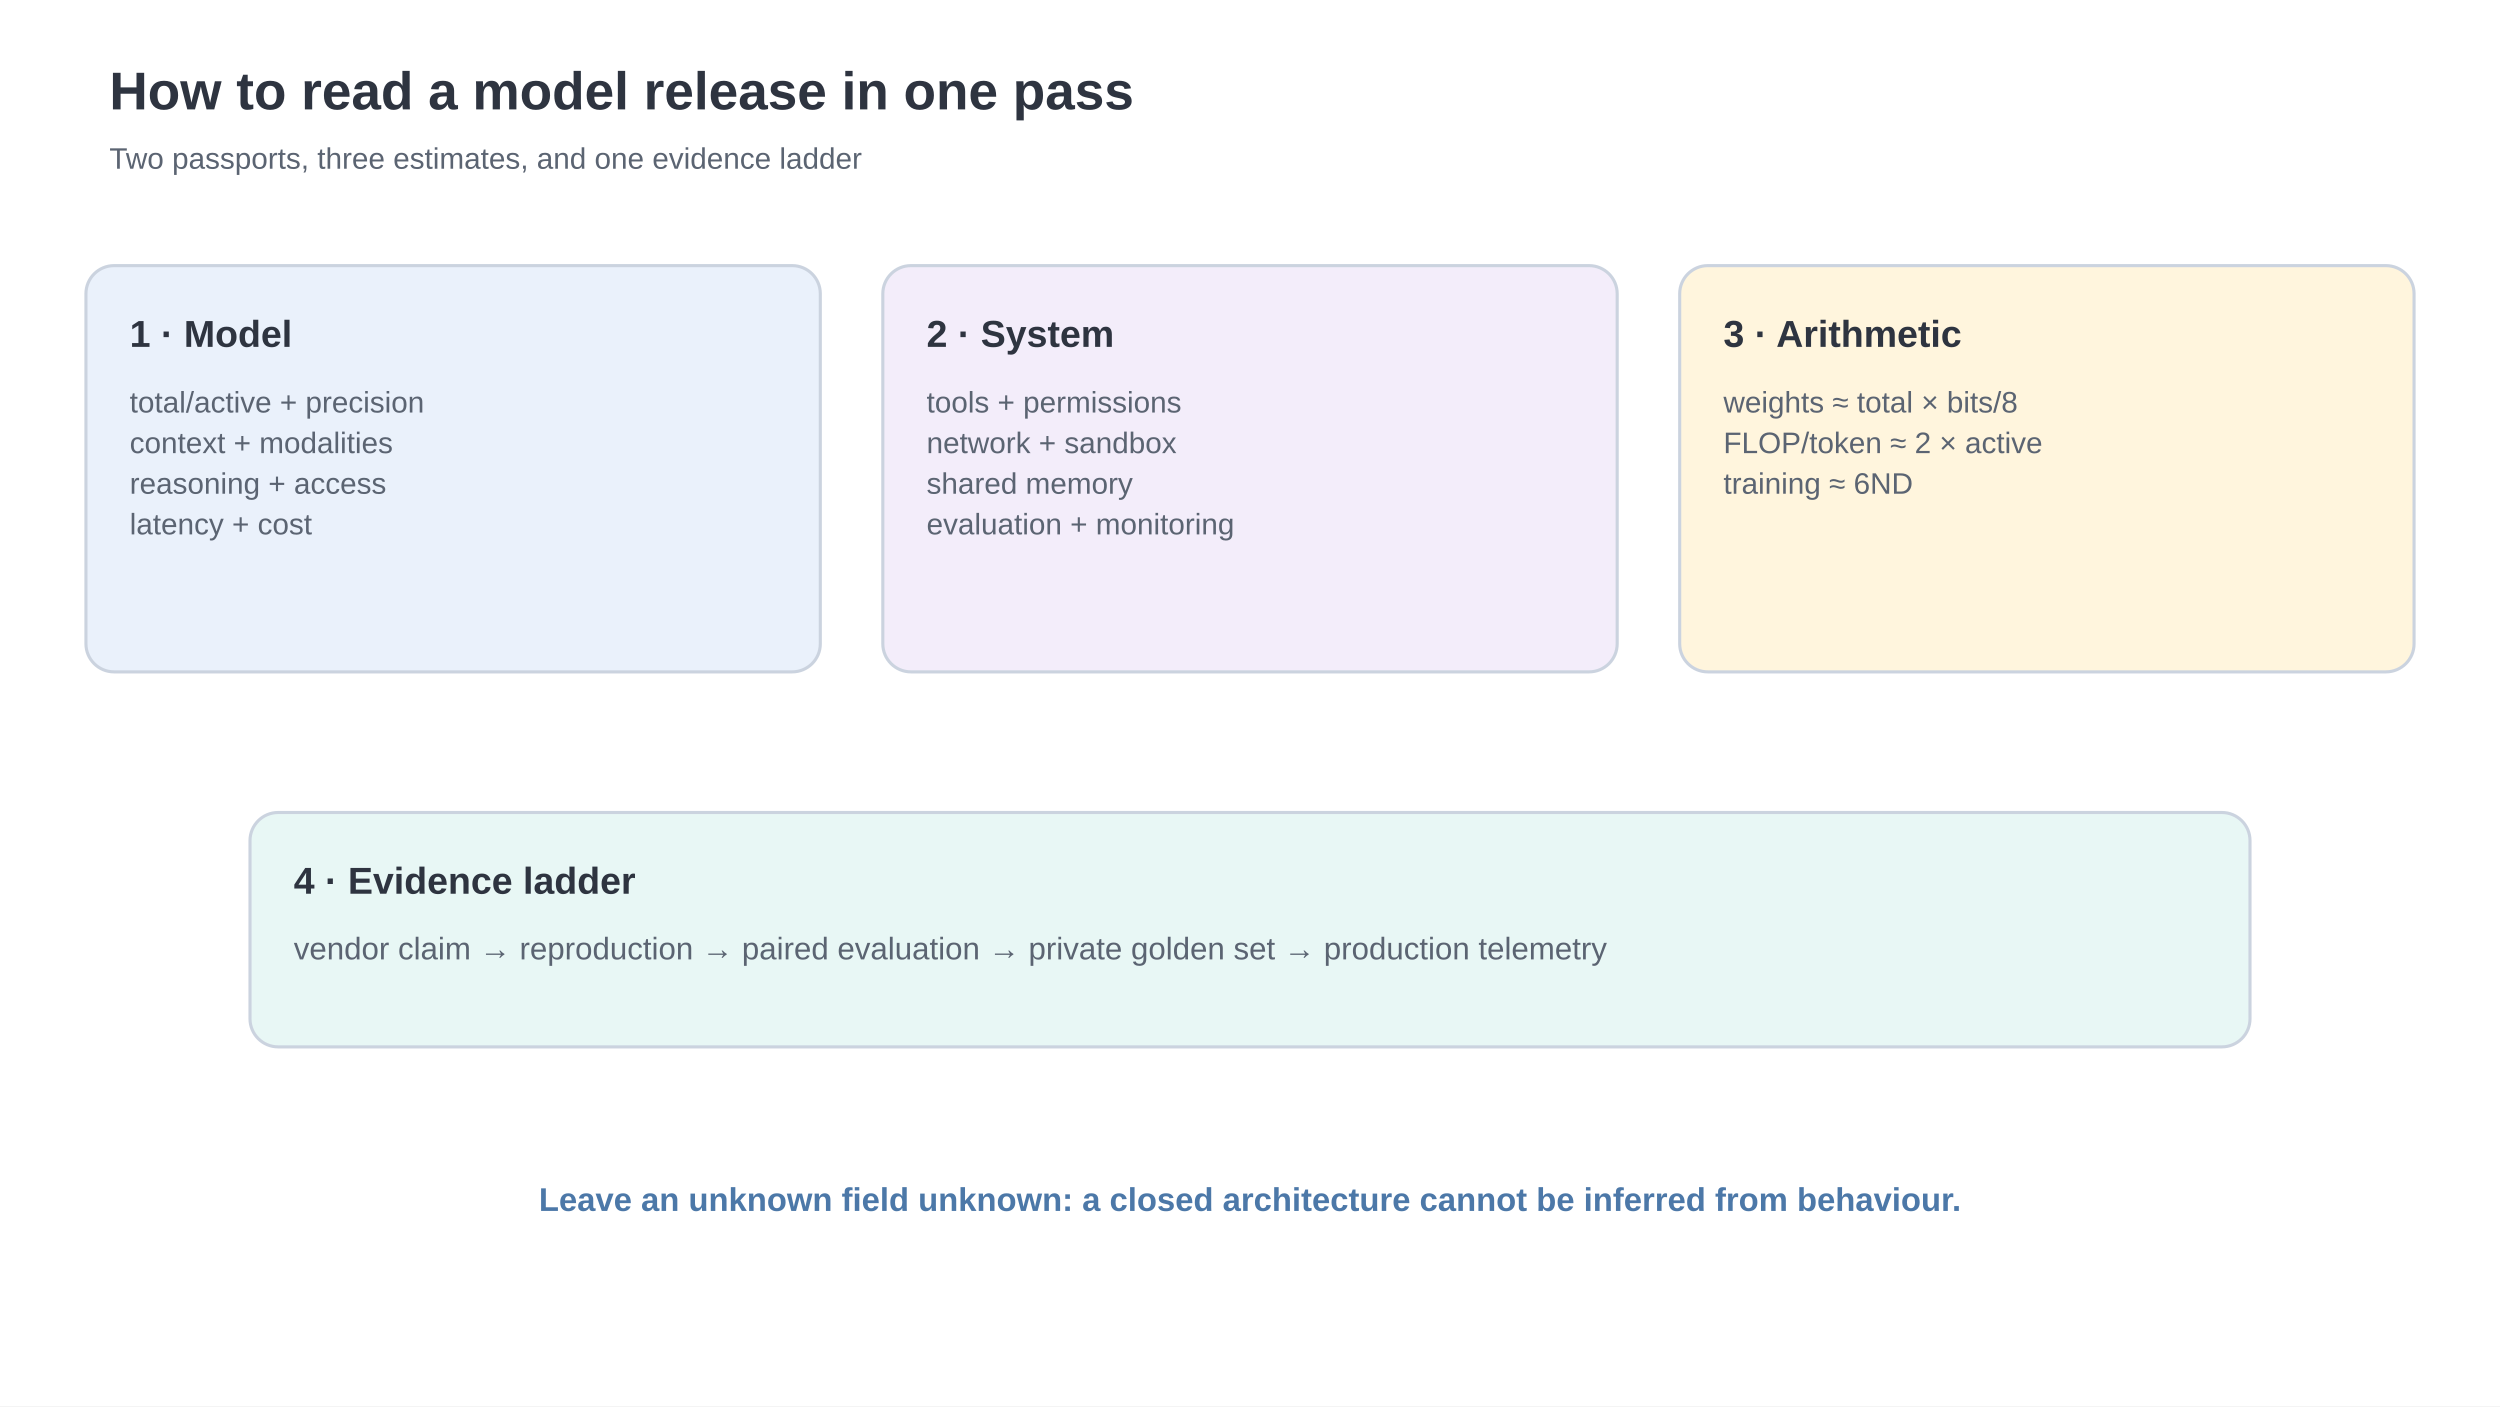
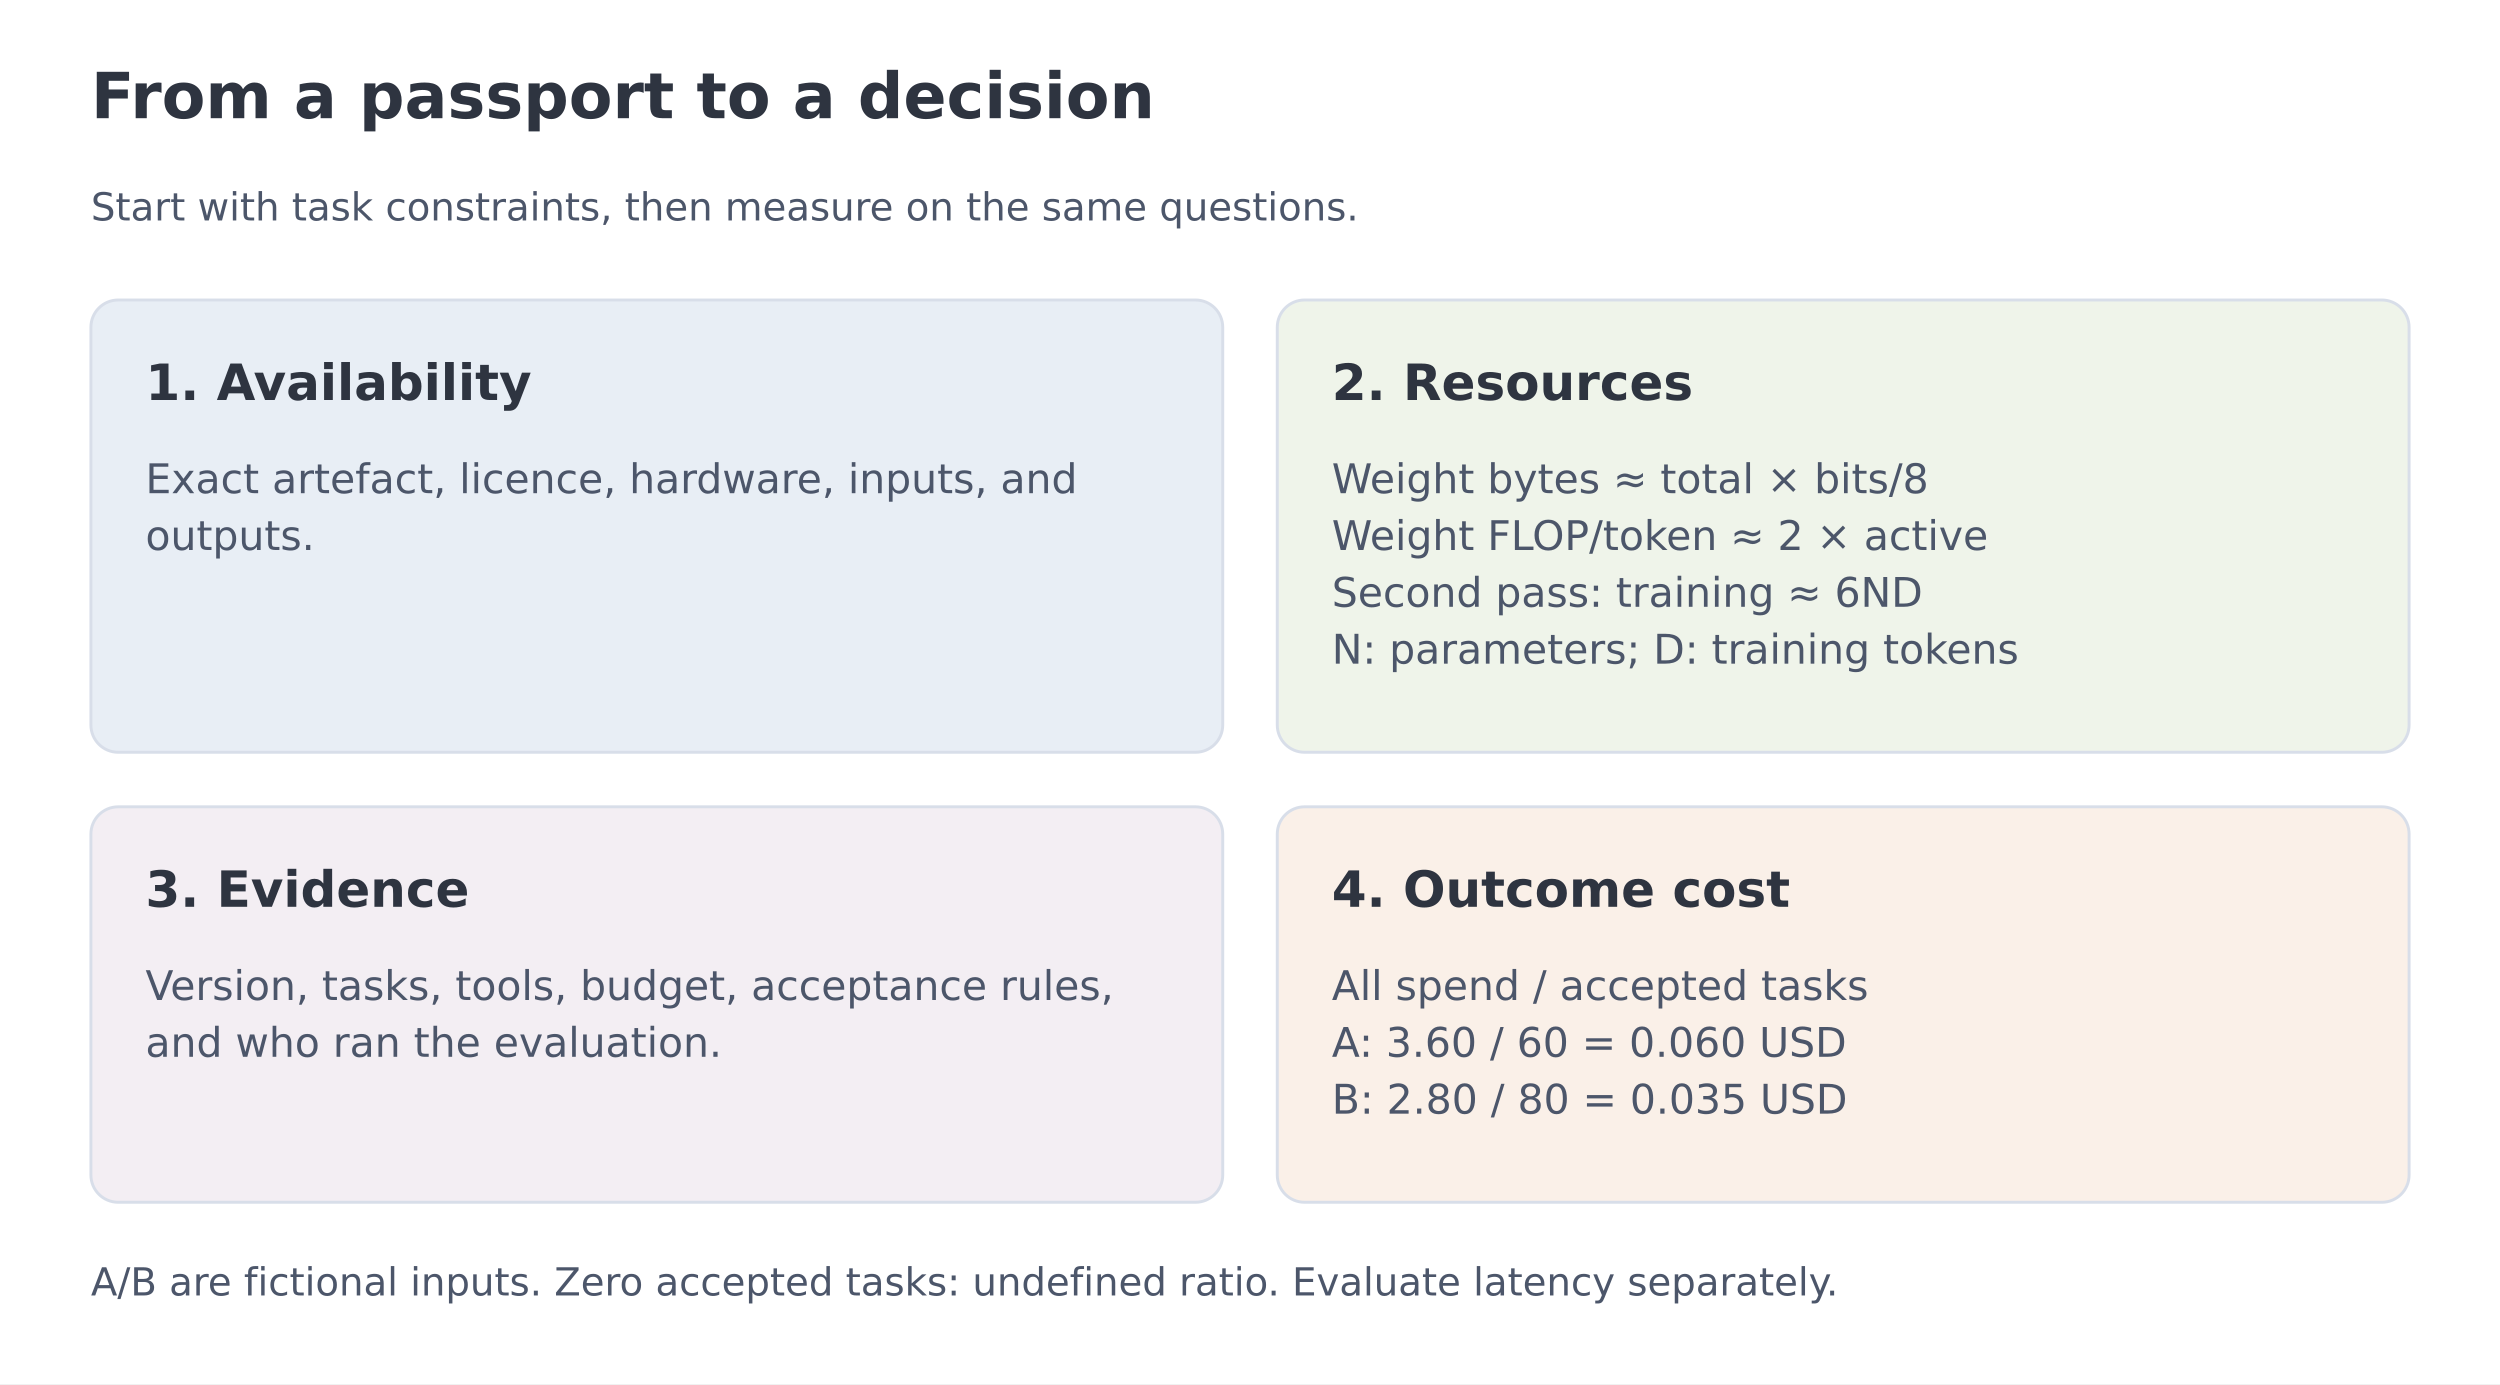
- <svg xmlns="http://www.w3.org/2000/svg" width="1600" height="900" viewBox="0 0 1600 900">
-   <rect width="1600" height="900" fill="#FFFFFF" />
-   <text x="70" y="70" font-family="Arial,sans-serif" font-size="34" font-weight="700" fill="#2E3440">How to read a model release in one pass</text>
-   <text x="70" y="108" font-family="Arial,sans-serif" font-size="19" fill="#5B6472">Two passports, three estimates, and one evidence ladder</text>
-   <rect x="55" y="170" width="470" height="260" rx="18" fill="#EAF1FB" stroke="#CBD3DF" stroke-width="2" />
-   <text x="83" y="222" text-anchor="start" font-family="Arial,sans-serif" font-size="24" font-weight="700" fill="#2E3440">
-     <tspan x="83" dy="0">1 · Model</tspan>
-   </text>
-   <text x="83" y="264" text-anchor="start" font-family="Arial,sans-serif" font-size="19" font-weight="400" fill="#5B6472">
-     <tspan x="83" dy="0">total/active + precision</tspan>
-     <tspan x="83" dy="26">context + modalities</tspan>
-     <tspan x="83" dy="26">reasoning + access</tspan>
-     <tspan x="83" dy="26">latency + cost</tspan>
-   </text>
-   <rect x="565" y="170" width="470" height="260" rx="18" fill="#F3EDFA" stroke="#CBD3DF" stroke-width="2" />
-   <text x="593" y="222" text-anchor="start" font-family="Arial,sans-serif" font-size="24" font-weight="700" fill="#2E3440">
-     <tspan x="593" dy="0">2 · System</tspan>
-   </text>
-   <text x="593" y="264" text-anchor="start" font-family="Arial,sans-serif" font-size="19" font-weight="400" fill="#5B6472">
-     <tspan x="593" dy="0">tools + permissions</tspan>
-     <tspan x="593" dy="26">network + sandbox</tspan>
-     <tspan x="593" dy="26">shared memory</tspan>
-     <tspan x="593" dy="26">evaluation + monitoring</tspan>
-   </text>
-   <rect x="1075" y="170" width="470" height="260" rx="18" fill="#FFF5DD" stroke="#CBD3DF" stroke-width="2" />
-   <text x="1103" y="222" text-anchor="start" font-family="Arial,sans-serif" font-size="24" font-weight="700" fill="#2E3440">
-     <tspan x="1103" dy="0">3 · Arithmetic</tspan>
-   </text>
-   <text x="1103" y="264" text-anchor="start" font-family="Arial,sans-serif" font-size="19" font-weight="400" fill="#5B6472">
-     <tspan x="1103" dy="0">weights ≈ total × bits/8</tspan>
-     <tspan x="1103" dy="26">FLOP/token ≈ 2 × active</tspan>
-     <tspan x="1103" dy="26">training ≈ 6ND</tspan>
-   </text>
-   <rect x="160" y="520" width="1280" height="150" rx="18" fill="#E8F7F5" stroke="#CBD3DF" stroke-width="2" />
-   <text x="188" y="572" text-anchor="start" font-family="Arial,sans-serif" font-size="24" font-weight="700" fill="#2E3440">
-     <tspan x="188" dy="0">4 · Evidence ladder</tspan>
-   </text>
-   <text x="188" y="614" text-anchor="start" font-family="Arial,sans-serif" font-size="20" font-weight="400" fill="#5B6472">
-     <tspan x="188" dy="0">vendor claim → reproduction → paired evaluation → private golden set → production telemetry</tspan>
-   </text>
-   <text x="800" y="775" text-anchor="middle" font-family="Arial,sans-serif" font-size="21" font-weight="700" fill="#4C78A8">
-     <tspan x="800" dy="0">Leave an unknown field unknown: a closed architecture cannot be inferred from behaviour.</tspan>
-   </text>
+ <svg xmlns="http://www.w3.org/2000/svg" width="1100" height="609" viewBox="0 0 1100 609">
+   <rect width="1100" height="609" fill="#FFFFFF" />
+   <defs>
+     <marker id="arrow" viewBox="0 0 10 10" refX="9" refY="5" markerWidth="6" markerHeight="6" orient="auto">
+       <path d="M1 1 L9 5 L1 9 Z" fill="#4C566A" />
+     </marker>
+   </defs>
+   <text x="40" y="52" font-family="DejaVu Sans, Arial, sans-serif" font-size="28" font-weight="700" fill="#2E3440" text-anchor="start">From a passport to a decision</text>
+   <text x="40" y="97" font-family="DejaVu Sans, Arial, sans-serif" font-size="17" font-weight="400" fill="#4C566A" text-anchor="start">Start with task constraints, then measure on the same questions.</text>
+   <rect x="40.0" y="132" width="498.0" height="199" rx="12" fill="#E8EEF5" stroke="#D8DEE9" stroke-width="1.3" />
+   <text x="64.0" y="176" font-family="DejaVu Sans, Arial, sans-serif" font-size="22" font-weight="700" fill="#2E3440" text-anchor="start">1. Availability</text>
+   <text x="64.0" y="217" font-family="DejaVu Sans, Arial, sans-serif" font-size="18" font-weight="400" fill="#4C566A" text-anchor="start">Exact artefact, licence, hardware, inputs, and</text>
+   <text x="64.0" y="242" font-family="DejaVu Sans, Arial, sans-serif" font-size="18" font-weight="400" fill="#4C566A" text-anchor="start">outputs.</text>
+   <rect x="562.0" y="132" width="498.0" height="199" rx="12" fill="#EFF4EA" stroke="#D8DEE9" stroke-width="1.3" />
+   <text x="586.0" y="176" font-family="DejaVu Sans, Arial, sans-serif" font-size="22" font-weight="700" fill="#2E3440" text-anchor="start">2. Resources</text>
+   <text x="586.0" y="217" font-family="DejaVu Sans, Arial, sans-serif" font-size="18" font-weight="400" fill="#4C566A" text-anchor="start">Weight bytes ≈ total × bits/8</text>
+   <text x="586.0" y="242" font-family="DejaVu Sans, Arial, sans-serif" font-size="18" font-weight="400" fill="#4C566A" text-anchor="start">Weight FLOP/token ≈ 2 × active</text>
+   <text x="586.0" y="267" font-family="DejaVu Sans, Arial, sans-serif" font-size="18" font-weight="400" fill="#4C566A" text-anchor="start">Second pass: training ≈ 6ND</text>
+   <text x="586.0" y="292" font-family="DejaVu Sans, Arial, sans-serif" font-size="18" font-weight="400" fill="#4C566A" text-anchor="start">N: parameters; D: training tokens</text>
+   <rect x="40.0" y="355" width="498.0" height="174" rx="12" fill="#F3EEF3" stroke="#D8DEE9" stroke-width="1.3" />
+   <text x="64.0" y="399" font-family="DejaVu Sans, Arial, sans-serif" font-size="22" font-weight="700" fill="#2E3440" text-anchor="start">3. Evidence</text>
+   <text x="64.0" y="440" font-family="DejaVu Sans, Arial, sans-serif" font-size="18" font-weight="400" fill="#4C566A" text-anchor="start">Version, tasks, tools, budget, acceptance rules,</text>
+   <text x="64.0" y="465" font-family="DejaVu Sans, Arial, sans-serif" font-size="18" font-weight="400" fill="#4C566A" text-anchor="start">and who ran the evaluation.</text>
+   <rect x="562.0" y="355" width="498.0" height="174" rx="12" fill="#FAF0E8" stroke="#D8DEE9" stroke-width="1.3" />
+   <text x="586.0" y="399" font-family="DejaVu Sans, Arial, sans-serif" font-size="22" font-weight="700" fill="#2E3440" text-anchor="start">4. Outcome cost</text>
+   <text x="586.0" y="440" font-family="DejaVu Sans, Arial, sans-serif" font-size="18" font-weight="400" fill="#4C566A" text-anchor="start">All spend / accepted tasks</text>
+   <text x="586.0" y="465" font-family="DejaVu Sans, Arial, sans-serif" font-size="18" font-weight="400" fill="#4C566A" text-anchor="start">A: 3.60 / 60 = 0.060 USD</text>
+   <text x="586.0" y="490" font-family="DejaVu Sans, Arial, sans-serif" font-size="18" font-weight="400" fill="#4C566A" text-anchor="start">B: 2.80 / 80 = 0.035 USD</text>
+   <text x="40" y="570" font-family="DejaVu Sans, Arial, sans-serif" font-size="17" font-weight="400" fill="#4C566A" text-anchor="start">A/B are fictional inputs. Zero accepted tasks: undefined ratio. Evaluate latency separately.</text>
</svg>
